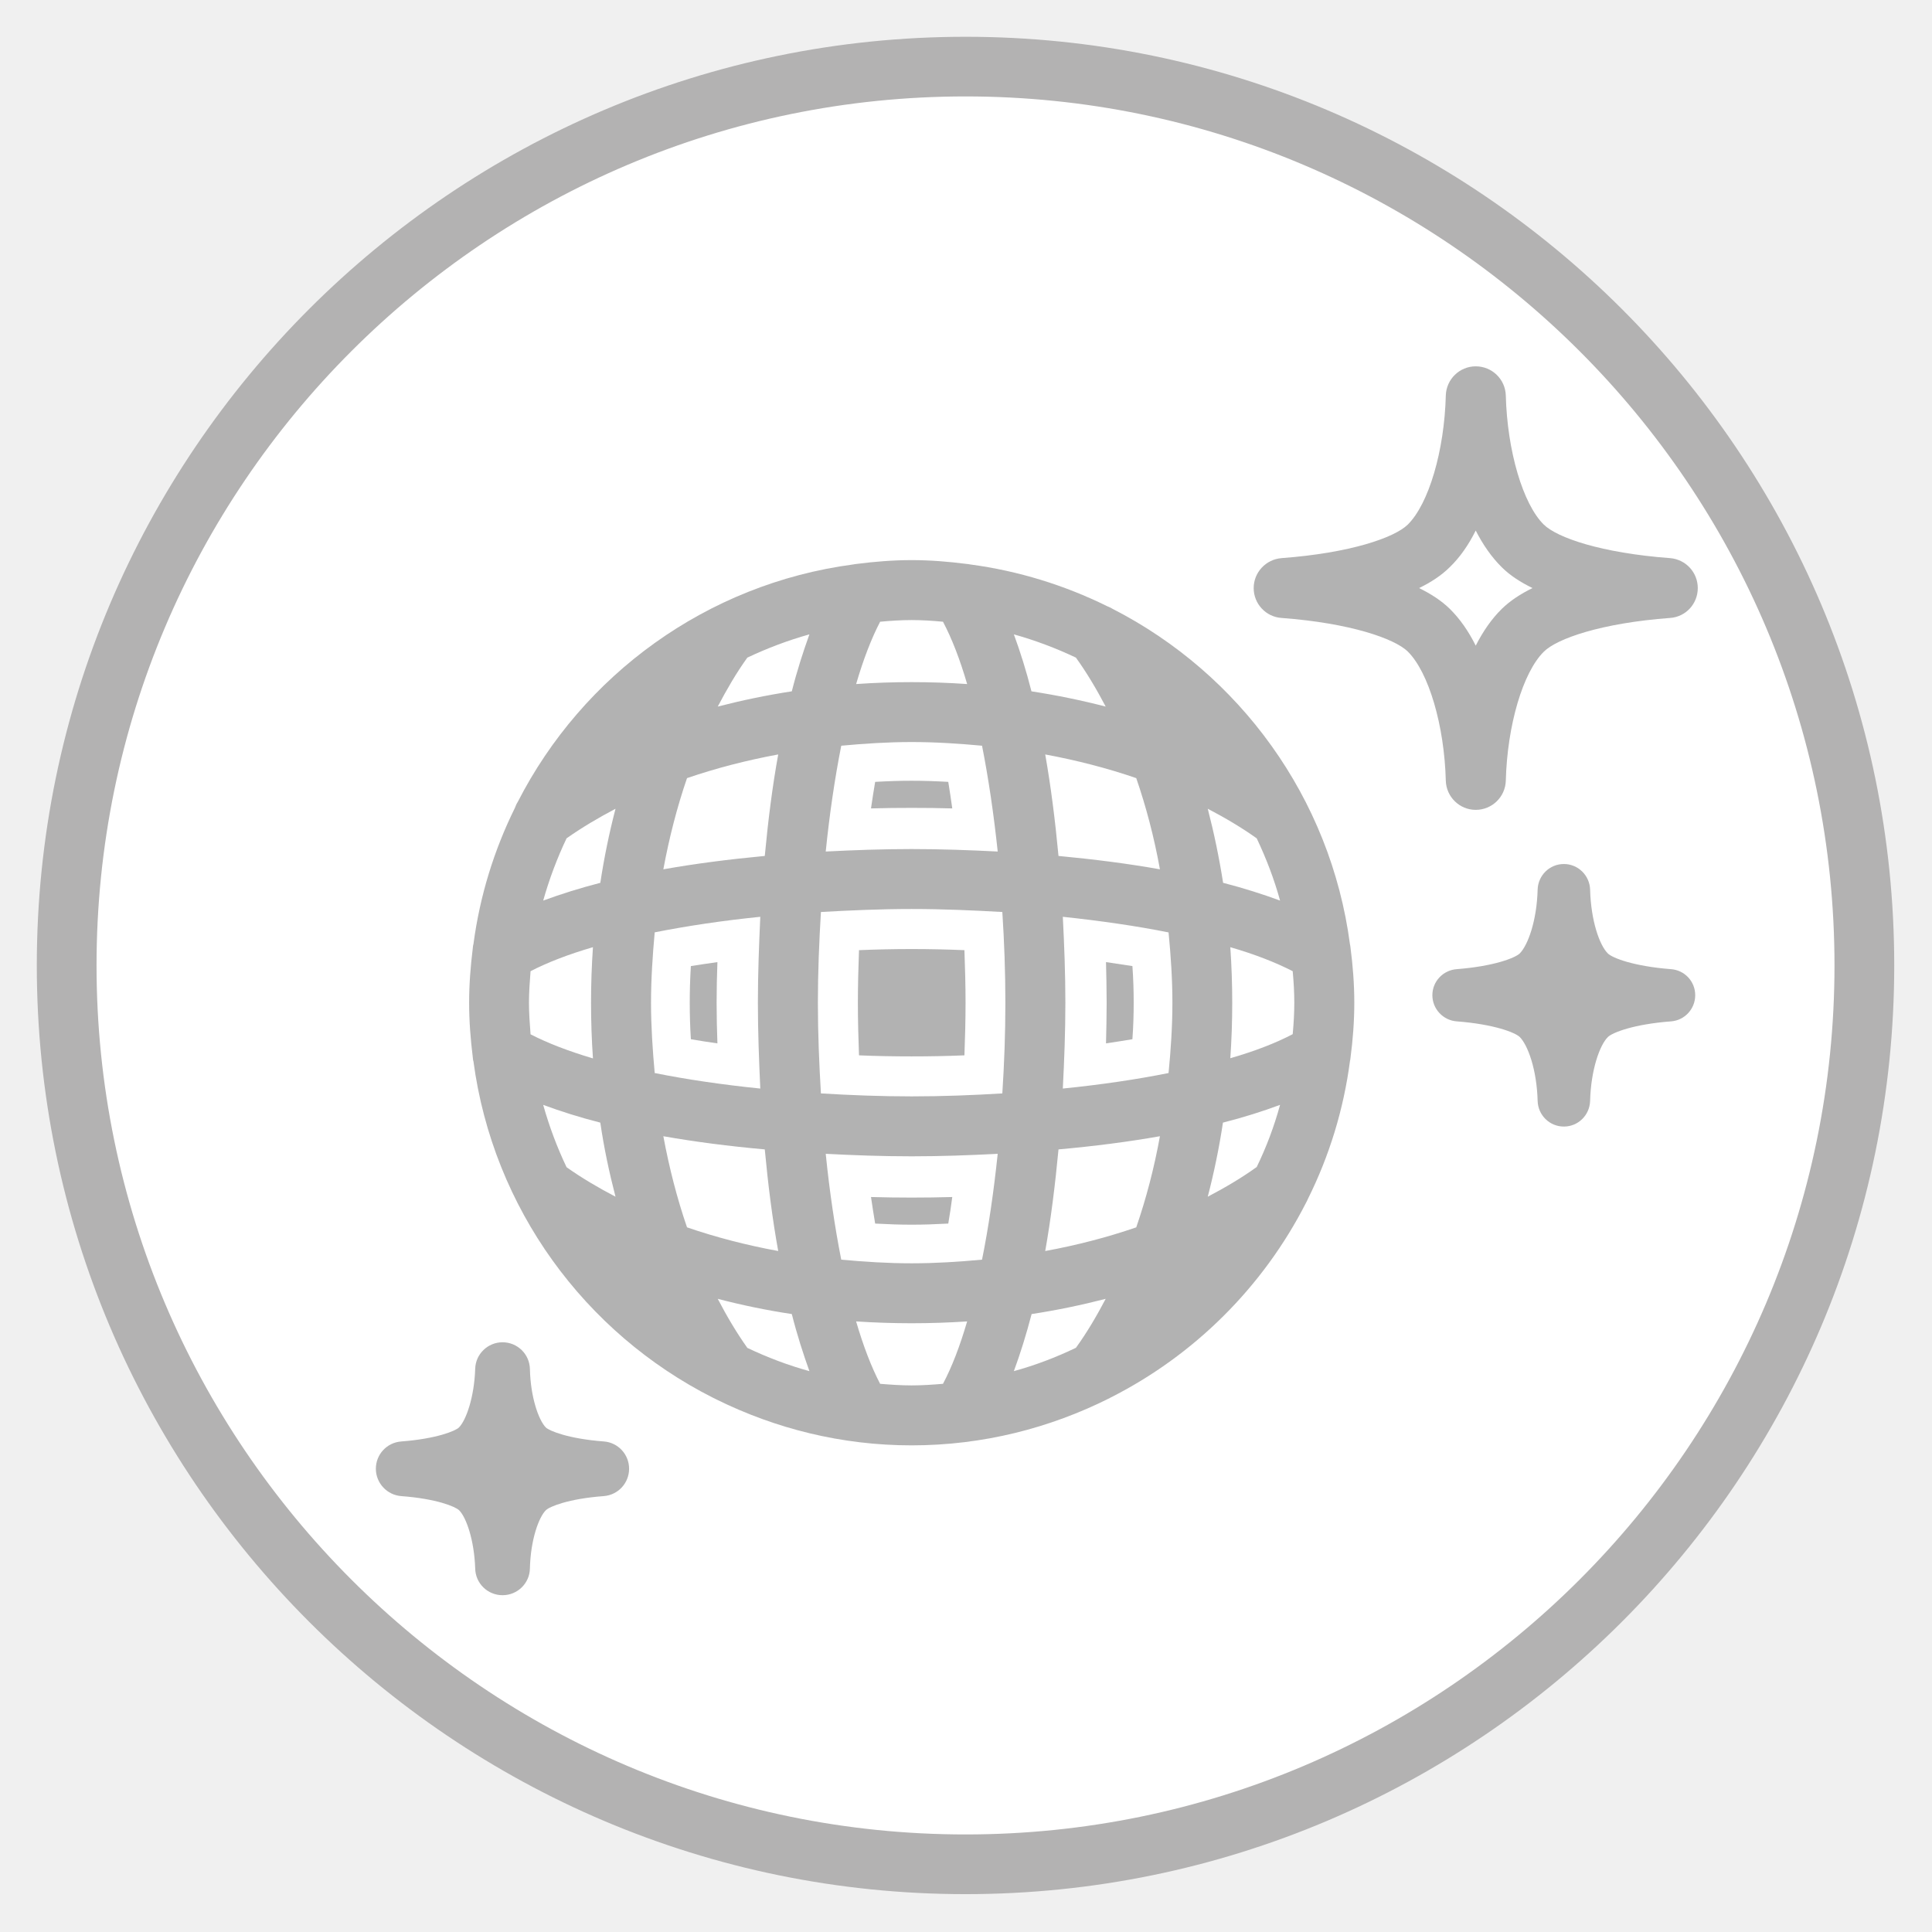
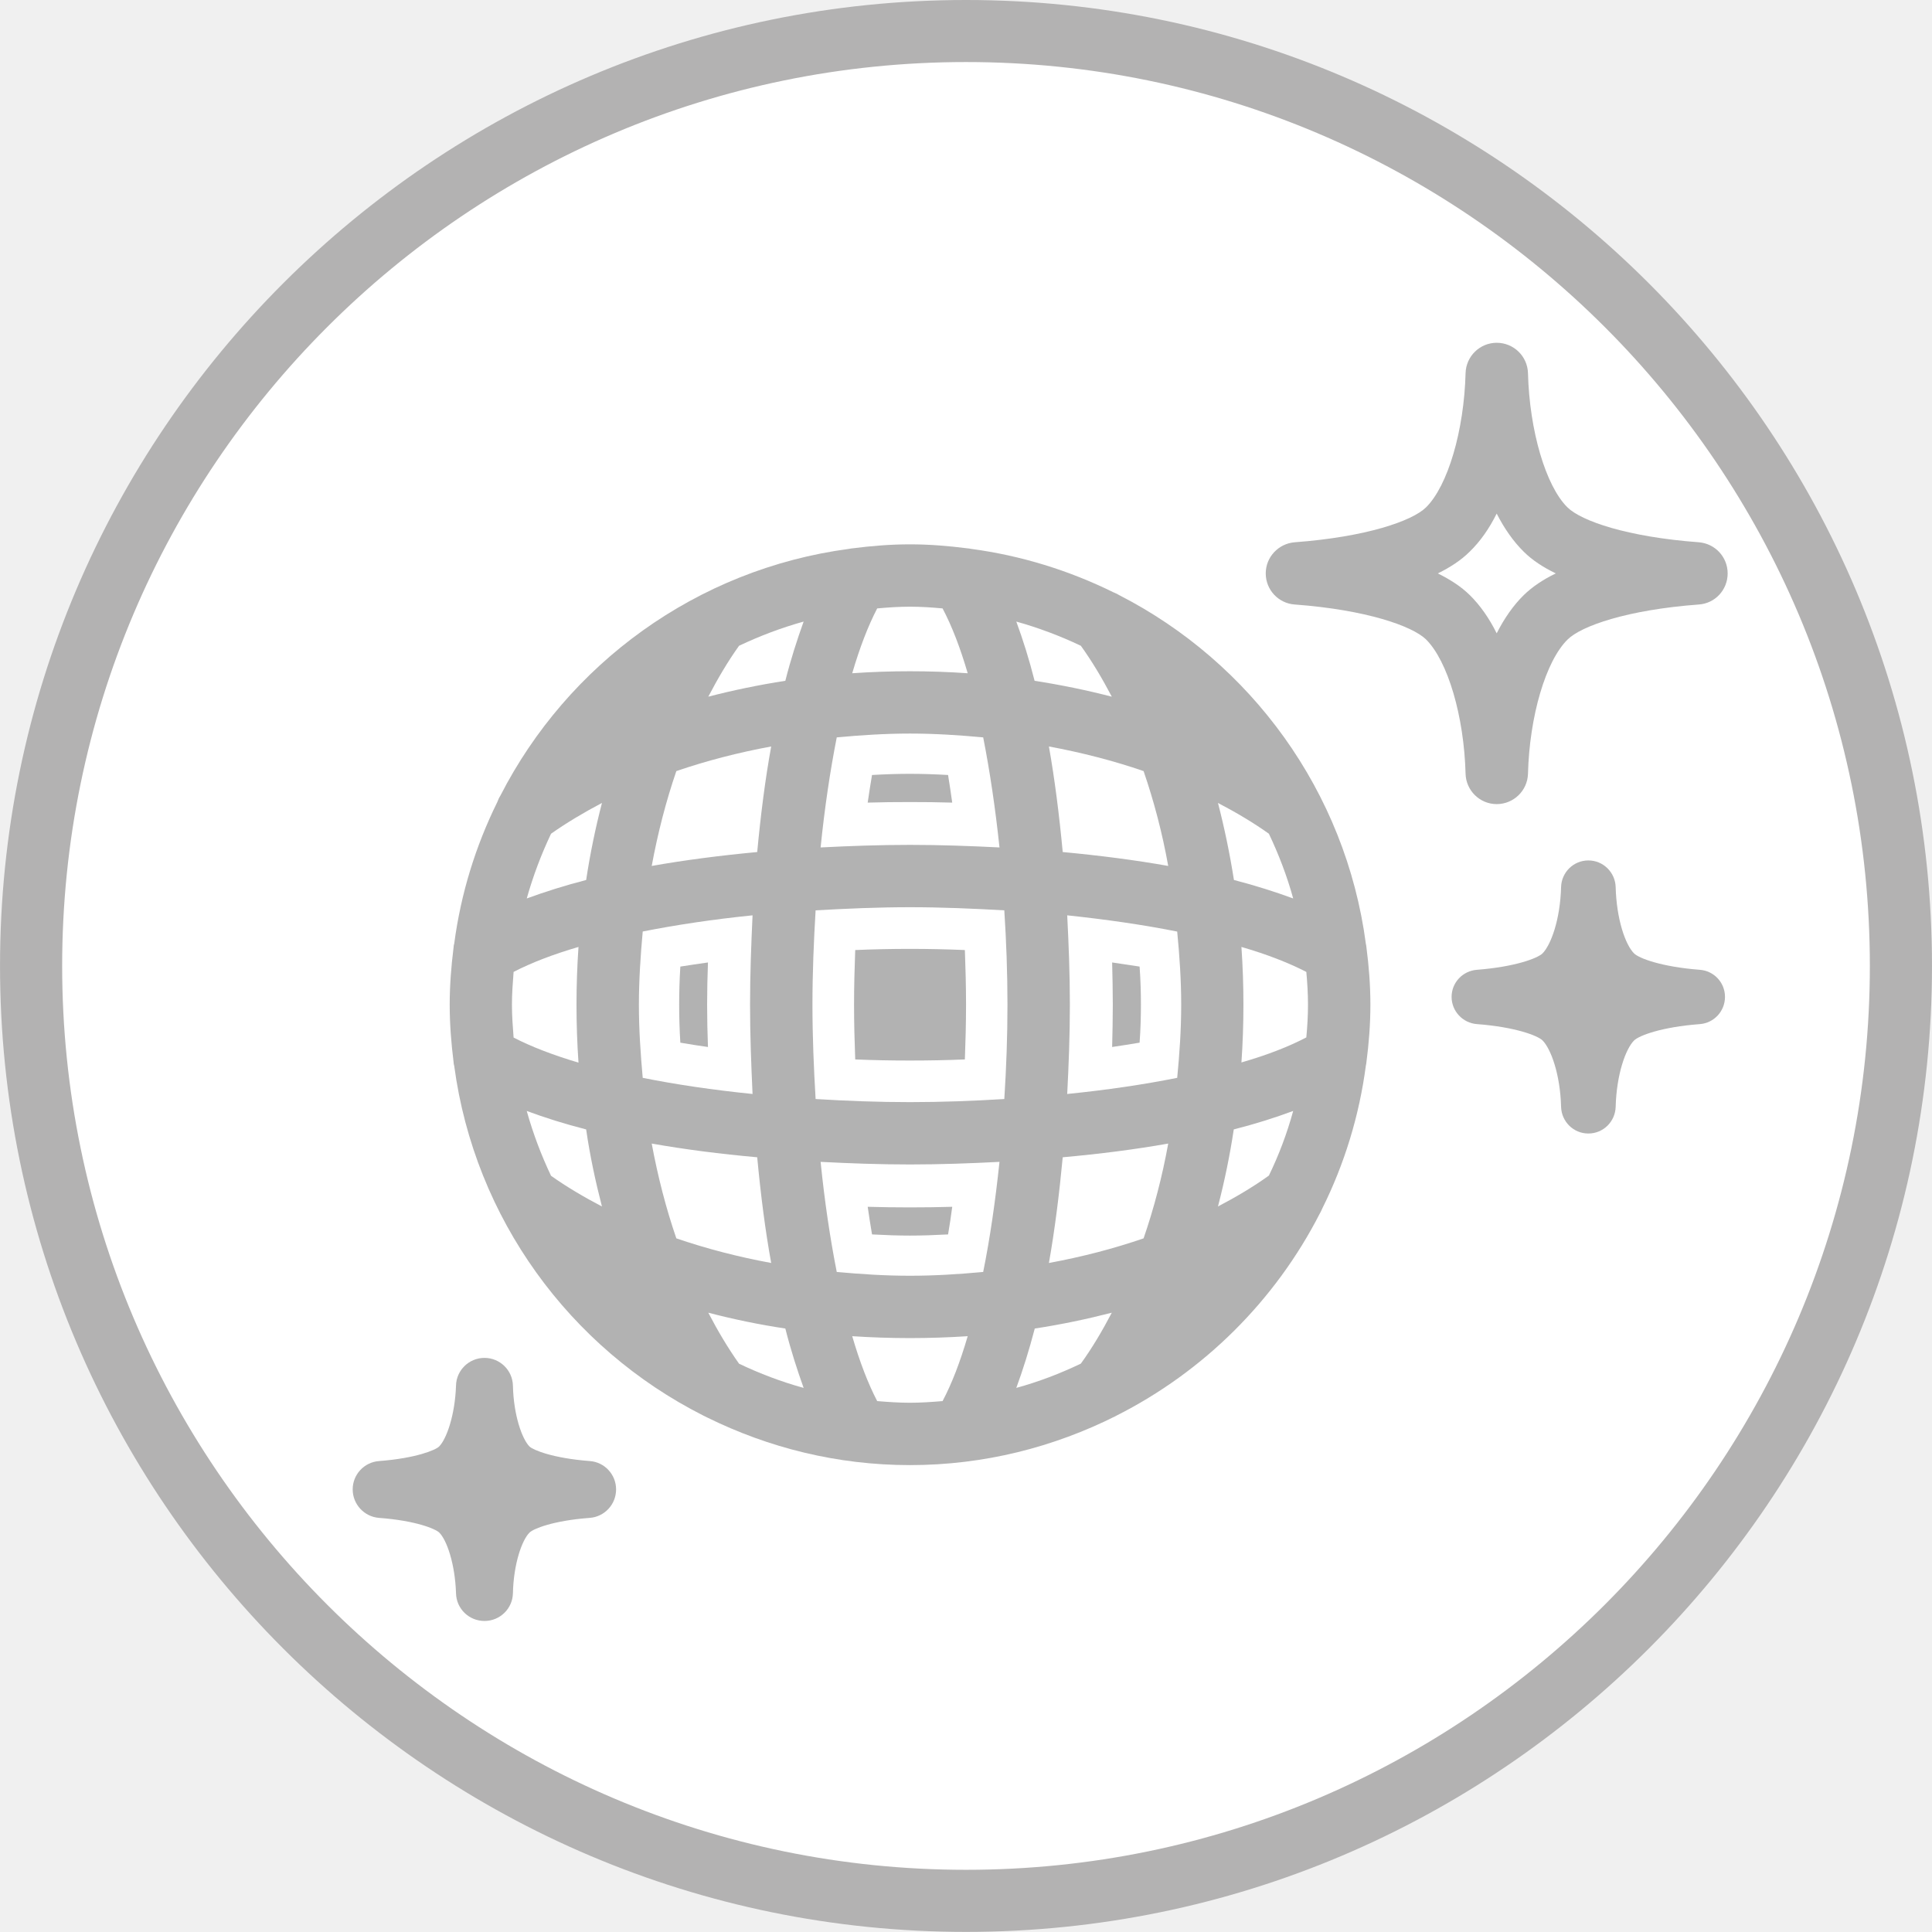
- <svg xmlns="http://www.w3.org/2000/svg" version="1.1" id="Calque_1" x="0px" y="0px" viewBox="179.96 303.16 235.87 235.87" xml:space="preserve">
+ <svg xmlns="http://www.w3.org/2000/svg" version="1.1" id="Calque_1" x="0px" y="0px" viewBox="184.45 307.65 226.77 226.77" xml:space="preserve">
  <g>
    <path fill="#FFFFFF" d="M407.578,421.025c0,60.609-49.133,109.727-109.738,109.727c-60.625,0-109.746-49.117-109.746-109.727   c0-60.602,49.121-109.742,109.746-109.742C358.445,311.283,407.578,360.424,407.578,421.025z" />
    <path fill="#B3B2B2" d="M297.84,534.408c-62.52,0-113.387-50.871-113.387-113.383c0-62.527,50.867-113.375,113.387-113.375   c62.512,0,113.379,50.848,113.379,113.375C411.219,483.537,360.352,534.408,297.84,534.408z M297.84,314.932   c-58.504,0-106.094,47.59-106.094,106.094c0,58.477,47.59,106.094,106.094,106.094c58.488,0,106.086-47.617,106.086-106.094   C403.926,362.521,356.328,314.932,297.84,314.932z" />
    <g>
      <path fill="#B2B2B2" d="M241.316,497.912c-1.816,0-3.301-1.434-3.34-3.254c-0.117-3.477-1.094-6.266-1.973-7.125    c-0.449-0.43-2.734-1.398-7.051-1.719c-1.738-0.129-3.105-1.586-3.105-3.344c0-1.746,1.348-3.203,3.105-3.328    c4.336-0.332,6.602-1.289,7.031-1.699c0.879-0.879,1.875-3.684,1.992-7.16c0.039-1.797,1.523-3.25,3.34-3.25l0,0    c1.816,0,3.301,1.453,3.34,3.262c0.078,3.465,1.074,6.27,1.953,7.148c0.43,0.402,2.715,1.367,7.07,1.699    c1.738,0.125,3.086,1.582,3.086,3.328c0,1.758-1.348,3.215-3.105,3.344c-4.316,0.32-6.621,1.289-7.051,1.719    c-0.879,0.859-1.875,3.648-1.953,7.117C244.617,496.467,243.133,497.912,241.316,497.912L241.316,497.912z" />
      <path fill="#B2B2B2" d="M370.887,440.697c-1.738,0-3.145-1.379-3.203-3.117c-0.098-3.82-1.191-6.828-2.188-7.82    c-0.566-0.547-3.164-1.562-7.695-1.906c-1.66-0.125-2.969-1.516-2.969-3.195s1.309-3.062,2.988-3.18    c4.512-0.352,7.09-1.359,7.676-1.914c0.996-1,2.09-3.984,2.188-7.812c0.059-1.73,1.465-3.109,3.203-3.109l0,0    c1.738,0,3.145,1.391,3.203,3.117c0.098,3.809,1.152,6.805,2.168,7.805c0.566,0.555,3.164,1.562,7.695,1.914    c1.68,0.117,2.969,1.5,2.969,3.18s-1.289,3.07-2.949,3.195c-4.551,0.344-7.148,1.359-7.715,1.914    c-0.996,0.984-2.07,4.004-2.168,7.805C374.031,439.318,372.625,440.697,370.887,440.697L370.887,440.697z" />
      <path fill="#B2B2B2" d="M360.125,402.033c-1.973,0-3.594-1.582-3.652-3.555c-0.176-6.766-2.09-13.25-4.648-15.781    c-1.621-1.57-7.012-3.469-15.41-4.094c-1.914-0.133-3.398-1.727-3.398-3.648c0-1.914,1.484-3.5,3.398-3.656    c8.398-0.625,13.789-2.5,15.41-4.09c2.559-2.52,4.473-8.996,4.648-15.77c0.059-1.977,1.68-3.555,3.652-3.555    c1.992,0,3.613,1.578,3.672,3.555c0.176,6.773,2.09,13.25,4.629,15.758c1.621,1.602,7.012,3.477,15.43,4.102    c1.914,0.156,3.379,1.742,3.379,3.656c0,1.922-1.465,3.516-3.379,3.648c-8.418,0.625-13.809,2.523-15.41,4.113    c-2.559,2.512-4.473,8.996-4.648,15.762C363.738,400.451,362.117,402.033,360.125,402.033z M353.211,374.955    c1.445,0.711,2.734,1.539,3.75,2.539c1.25,1.227,2.305,2.762,3.164,4.492c0.879-1.73,1.934-3.266,3.184-4.492    c1.016-0.988,2.285-1.828,3.75-2.539c-1.465-0.715-2.754-1.547-3.75-2.539c-1.25-1.234-2.305-2.758-3.184-4.484    c-0.859,1.727-1.914,3.262-3.184,4.484C355.945,373.408,354.656,374.252,353.211,374.955z" />
      <g>
        <path fill="#B2B2B2" d="M339.383,450.049c0.117-0.184,0.176-0.367,0.273-0.555c2.578-5.188,4.336-10.84,5.117-16.797     c0.039-0.109,0.039-0.227,0.059-0.352c0.293-2.219,0.469-4.473,0.469-6.766c0-2.297-0.176-4.531-0.469-6.77     c-0.02-0.117-0.02-0.234-0.059-0.352c-2.363-17.918-13.516-33.066-29.004-40.977c-0.215-0.145-0.449-0.223-0.664-0.324     c-5.176-2.547-10.781-4.297-16.699-5.086c-0.137-0.039-0.273-0.039-0.41-0.059c-2.227-0.285-4.453-0.469-6.738-0.469     s-4.531,0.184-6.738,0.469c-0.117,0.02-0.254,0.02-0.391,0.059c-17.91,2.375-33.047,13.523-40.957,28.992     c-0.156,0.234-0.254,0.48-0.352,0.734c-2.539,5.148-4.277,10.723-5.059,16.633c-0.059,0.156-0.059,0.312-0.078,0.477     c-0.273,2.195-0.449,4.406-0.449,6.672s0.176,4.48,0.449,6.68c0.02,0.156,0.02,0.328,0.078,0.477     c2.402,17.977,13.613,33.156,29.199,41.047c0.176,0.094,0.332,0.172,0.488,0.242c7.207,3.555,15.254,5.594,23.809,5.594     c8.711,0,16.895-2.109,24.199-5.781c0,0,0,0,0.02-0.016C325.75,468.643,334.148,460.295,339.383,450.049z M303.738,470.557     c0.781-2.125,1.504-4.422,2.168-6.969c3.086-0.469,6.113-1.105,9.043-1.859c-1.113,2.121-2.305,4.141-3.633,5.977     C308.895,468.869,306.355,469.838,303.738,470.557z M271.199,467.717c-1.309-1.848-2.5-3.855-3.613-5.988     c2.93,0.766,5.938,1.391,9.043,1.859c0.645,2.547,1.387,4.844,2.148,6.969C276.16,469.838,273.621,468.869,271.199,467.717z      M278.777,380.607c-0.762,2.121-1.504,4.414-2.148,6.953c-3.105,0.48-6.113,1.105-9.043,1.863     c1.113-2.117,2.285-4.129,3.613-5.977C273.621,382.299,276.16,381.338,278.777,380.607z M311.316,383.447     c1.328,1.848,2.52,3.859,3.633,5.977c-2.93-0.758-5.957-1.383-9.062-1.863c-0.645-2.539-1.367-4.832-2.148-6.953     C306.355,381.338,308.895,382.299,311.316,383.447z M333.387,445.635c-1.836,1.32-3.848,2.512-5.977,3.625     c0.762-2.93,1.387-5.945,1.855-9.043c2.559-0.652,4.844-1.379,6.973-2.168C335.516,440.686,334.559,443.225,333.387,445.635z      M244.539,425.58c0-1.301,0.098-2.578,0.195-3.852c2.07-1.07,4.629-2.059,7.617-2.93c-0.156,2.25-0.234,4.516-0.234,6.781     c0,2.281,0.078,4.547,0.234,6.797c-3.008-0.891-5.547-1.875-7.617-2.941C244.637,428.158,244.539,426.877,244.539,425.58z      M259.441,425.58c0-2.902,0.195-5.773,0.449-8.594c3.945-0.781,8.281-1.43,12.891-1.898c-0.156,3.43-0.293,6.906-0.293,10.492     c0,3.582,0.137,7.059,0.293,10.477c-4.609-0.469-8.945-1.102-12.891-1.895C259.637,431.35,259.441,428.486,259.441,425.58z      M279.812,425.58c0-3.773,0.156-7.453,0.371-11.078c3.613-0.203,7.305-0.367,11.074-0.367s7.461,0.164,11.074,0.367     c0.234,3.625,0.371,7.305,0.371,11.078c0,3.758-0.137,7.449-0.371,11.07c-3.613,0.219-7.305,0.363-11.074,0.363     s-7.461-0.145-11.074-0.363C279.969,433.029,279.812,429.338,279.812,425.58z M309.715,415.088     c4.629,0.492,8.965,1.117,12.91,1.906c0.273,2.82,0.469,5.672,0.469,8.586c0,2.906-0.195,5.77-0.469,8.582     c-3.945,0.793-8.281,1.426-12.91,1.895c0.176-3.418,0.312-6.895,0.312-10.477C310.027,421.994,309.891,418.518,309.715,415.088z      M330.164,418.799c3.008,0.871,5.547,1.867,7.617,2.93c0.117,1.281,0.195,2.551,0.195,3.852c0,1.297-0.078,2.578-0.195,3.836     c-2.07,1.086-4.609,2.07-7.617,2.938c0.156-2.227,0.234-4.492,0.234-6.773C330.398,423.314,330.32,421.049,330.164,418.799z      M329.285,410.939c-0.488-3.094-1.113-6.102-1.875-9.043c2.129,1.113,4.141,2.305,5.977,3.613     c1.152,2.43,2.129,4.961,2.852,7.598C334.109,412.326,331.824,411.596,329.285,410.939z M318.68,398.158     c1.211,3.523,2.188,7.234,2.891,11.133c-3.848-0.688-8.027-1.223-12.383-1.633c-0.41-4.367-0.938-8.535-1.621-12.391     C311.434,395.986,315.164,396.947,318.68,398.158z M301.766,407.119c-3.438-0.172-6.934-0.301-10.508-0.301     c-3.594,0-7.07,0.129-10.488,0.301c0.469-4.625,1.113-8.961,1.895-12.918c2.832-0.262,5.684-0.449,8.594-0.449     s5.762,0.188,8.594,0.449C300.633,398.158,301.277,402.494,301.766,407.119z M273.328,407.658     c-4.355,0.41-8.516,0.945-12.383,1.633c0.723-3.898,1.68-7.609,2.891-11.133c3.535-1.211,7.246-2.172,11.133-2.891     C274.266,399.123,273.738,403.291,273.328,407.658z M249.129,405.51c1.855-1.309,3.867-2.5,5.977-3.613     c-0.762,2.93-1.387,5.949-1.855,9.043c-2.539,0.656-4.844,1.387-6.973,2.168C247.02,410.471,247.977,407.939,249.129,405.51z      M253.25,440.217c0.449,3.098,1.094,6.113,1.855,9.043c-2.109-1.102-4.141-2.297-5.977-3.602     c-1.152-2.422-2.109-4.961-2.852-7.609C248.406,438.838,250.691,439.564,253.25,440.217z M263.836,453.002     c-1.211-3.516-2.168-7.238-2.891-11.125c3.867,0.684,8.027,1.219,12.383,1.609c0.41,4.375,0.938,8.555,1.641,12.406     C271.082,455.178,267.371,454.213,263.836,453.002z M280.77,444.025c3.418,0.176,6.895,0.305,10.488,0.305     c3.574,0,7.07-0.129,10.508-0.305c-0.488,4.629-1.113,8.965-1.914,12.922c-2.832,0.262-5.684,0.445-8.594,0.445     s-5.762-0.184-8.594-0.445C281.883,452.99,281.238,448.654,280.77,444.025z M309.188,443.486     c4.355-0.391,8.535-0.926,12.383-1.609c-0.703,3.887-1.68,7.609-2.891,11.125c-3.516,1.211-7.227,2.176-11.113,2.891     C308.25,452.041,308.777,447.861,309.188,443.486z M295.086,379.064c1.094,2.07,2.07,4.602,2.949,7.609     c-2.227-0.156-4.492-0.234-6.777-0.234s-4.551,0.078-6.777,0.234c0.879-3.008,1.855-5.539,2.93-7.609     c1.27-0.117,2.559-0.203,3.848-0.203S293.836,378.947,295.086,379.064z M287.41,472.104c-1.074-2.062-2.051-4.609-2.93-7.617     c2.227,0.145,4.492,0.223,6.777,0.223s4.551-0.078,6.777-0.223c-0.879,3.008-1.855,5.555-2.949,7.617     c-1.25,0.105-2.539,0.195-3.828,0.195S288.68,472.209,287.41,472.104z" />
        <g>
          <path fill="#B2B2B2" d="M286.805,452.541c1.582,0.086,3.047,0.137,4.453,0.137c1.426,0,2.871-0.051,4.473-0.137      c0.176-1.062,0.352-2.141,0.488-3.242c-1.621,0.047-3.281,0.07-4.961,0.07s-3.32-0.023-4.961-0.07      C286.453,450.4,286.629,451.486,286.805,452.541z" />
          <path fill="#B2B2B2" d="M295.73,398.615c-1.602-0.09-3.066-0.137-4.473-0.137s-2.871,0.047-4.453,0.137      c-0.176,1.066-0.352,2.137-0.508,3.242c1.641-0.051,3.281-0.066,4.961-0.066s3.32,0.016,4.961,0.066      C296.062,400.752,295.906,399.67,295.73,398.615z" />
        </g>
        <g>
          <path fill="#B2B2B2" d="M264.305,421.104c-0.098,1.594-0.137,3.07-0.137,4.477c0,1.414,0.039,2.867,0.137,4.453      c1.055,0.184,2.129,0.352,3.242,0.508c-0.059-1.633-0.098-3.293-0.098-4.961c0-1.68,0.039-3.332,0.098-4.961      C266.434,420.775,265.359,420.939,264.305,421.104z" />
          <path fill="#B2B2B2" d="M318.211,430.033c0.117-1.586,0.156-3.047,0.156-4.453s-0.039-2.883-0.156-4.477      c-1.055-0.164-2.129-0.328-3.223-0.484c0.039,1.629,0.078,3.281,0.078,4.961c0,1.668-0.039,3.32-0.078,4.961      C316.082,430.373,317.156,430.217,318.211,430.033z" />
        </g>
        <path fill="#B2B2B2" d="M284.832,432.002c2.109,0.09,4.258,0.129,6.426,0.129s4.316-0.039,6.445-0.129     c0.078-2.109,0.137-4.246,0.137-6.414s-0.059-4.316-0.137-6.426c-2.129-0.09-4.277-0.137-6.445-0.137s-4.316,0.047-6.426,0.137     c-0.078,2.109-0.137,4.258-0.137,6.426S284.754,429.893,284.832,432.002z" />
      </g>
    </g>
  </g>
</svg>
